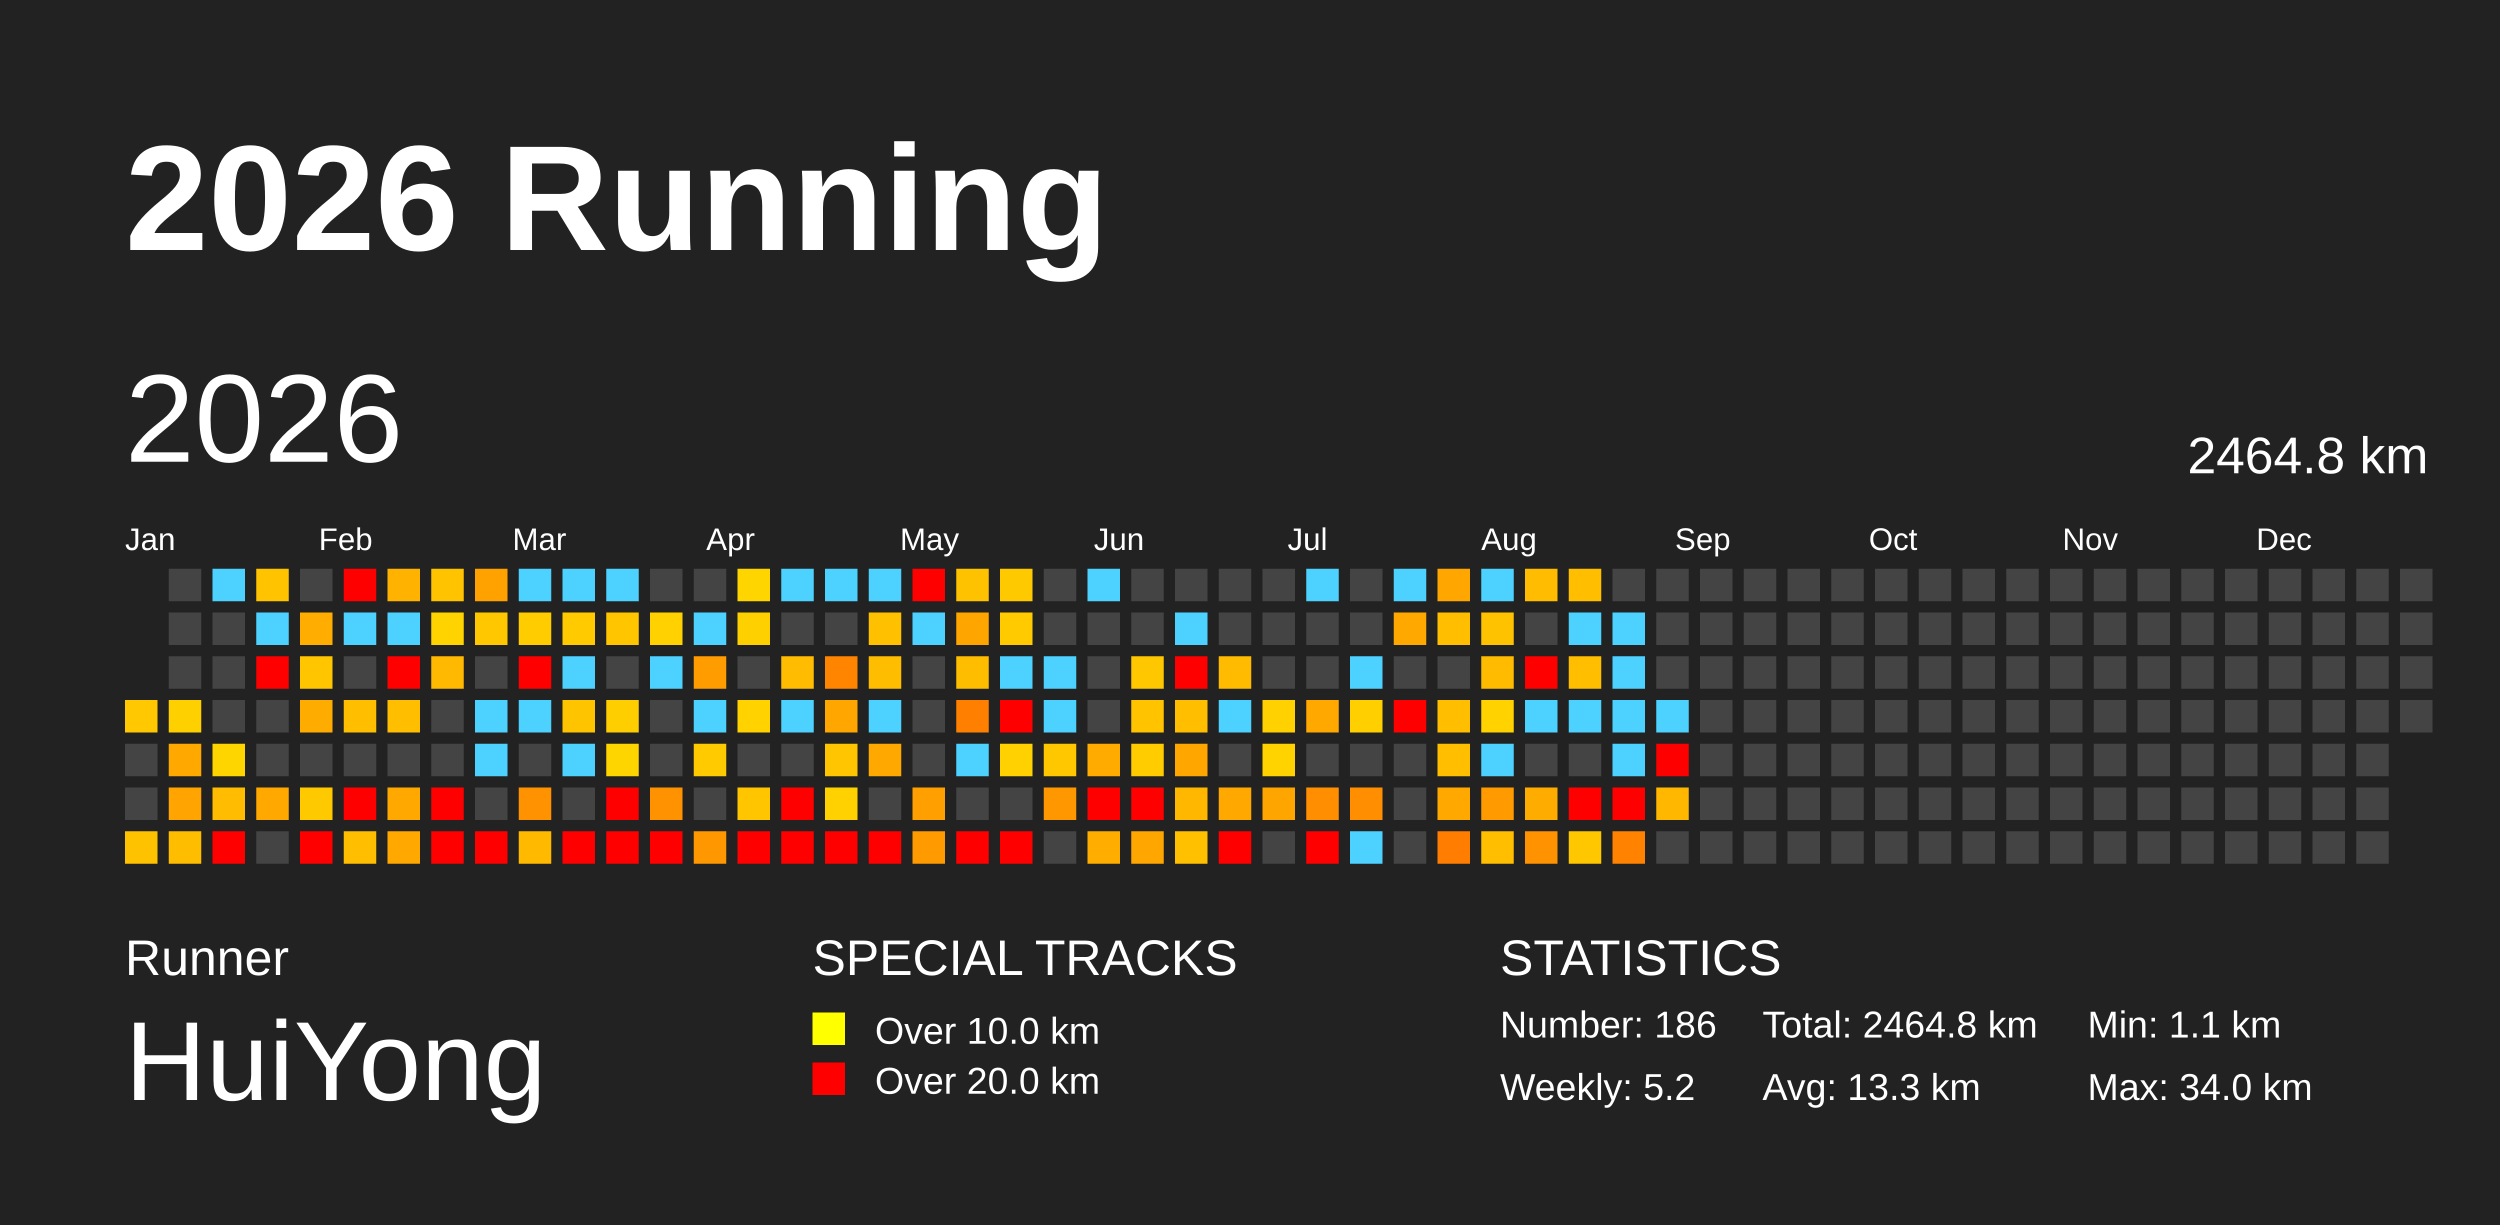
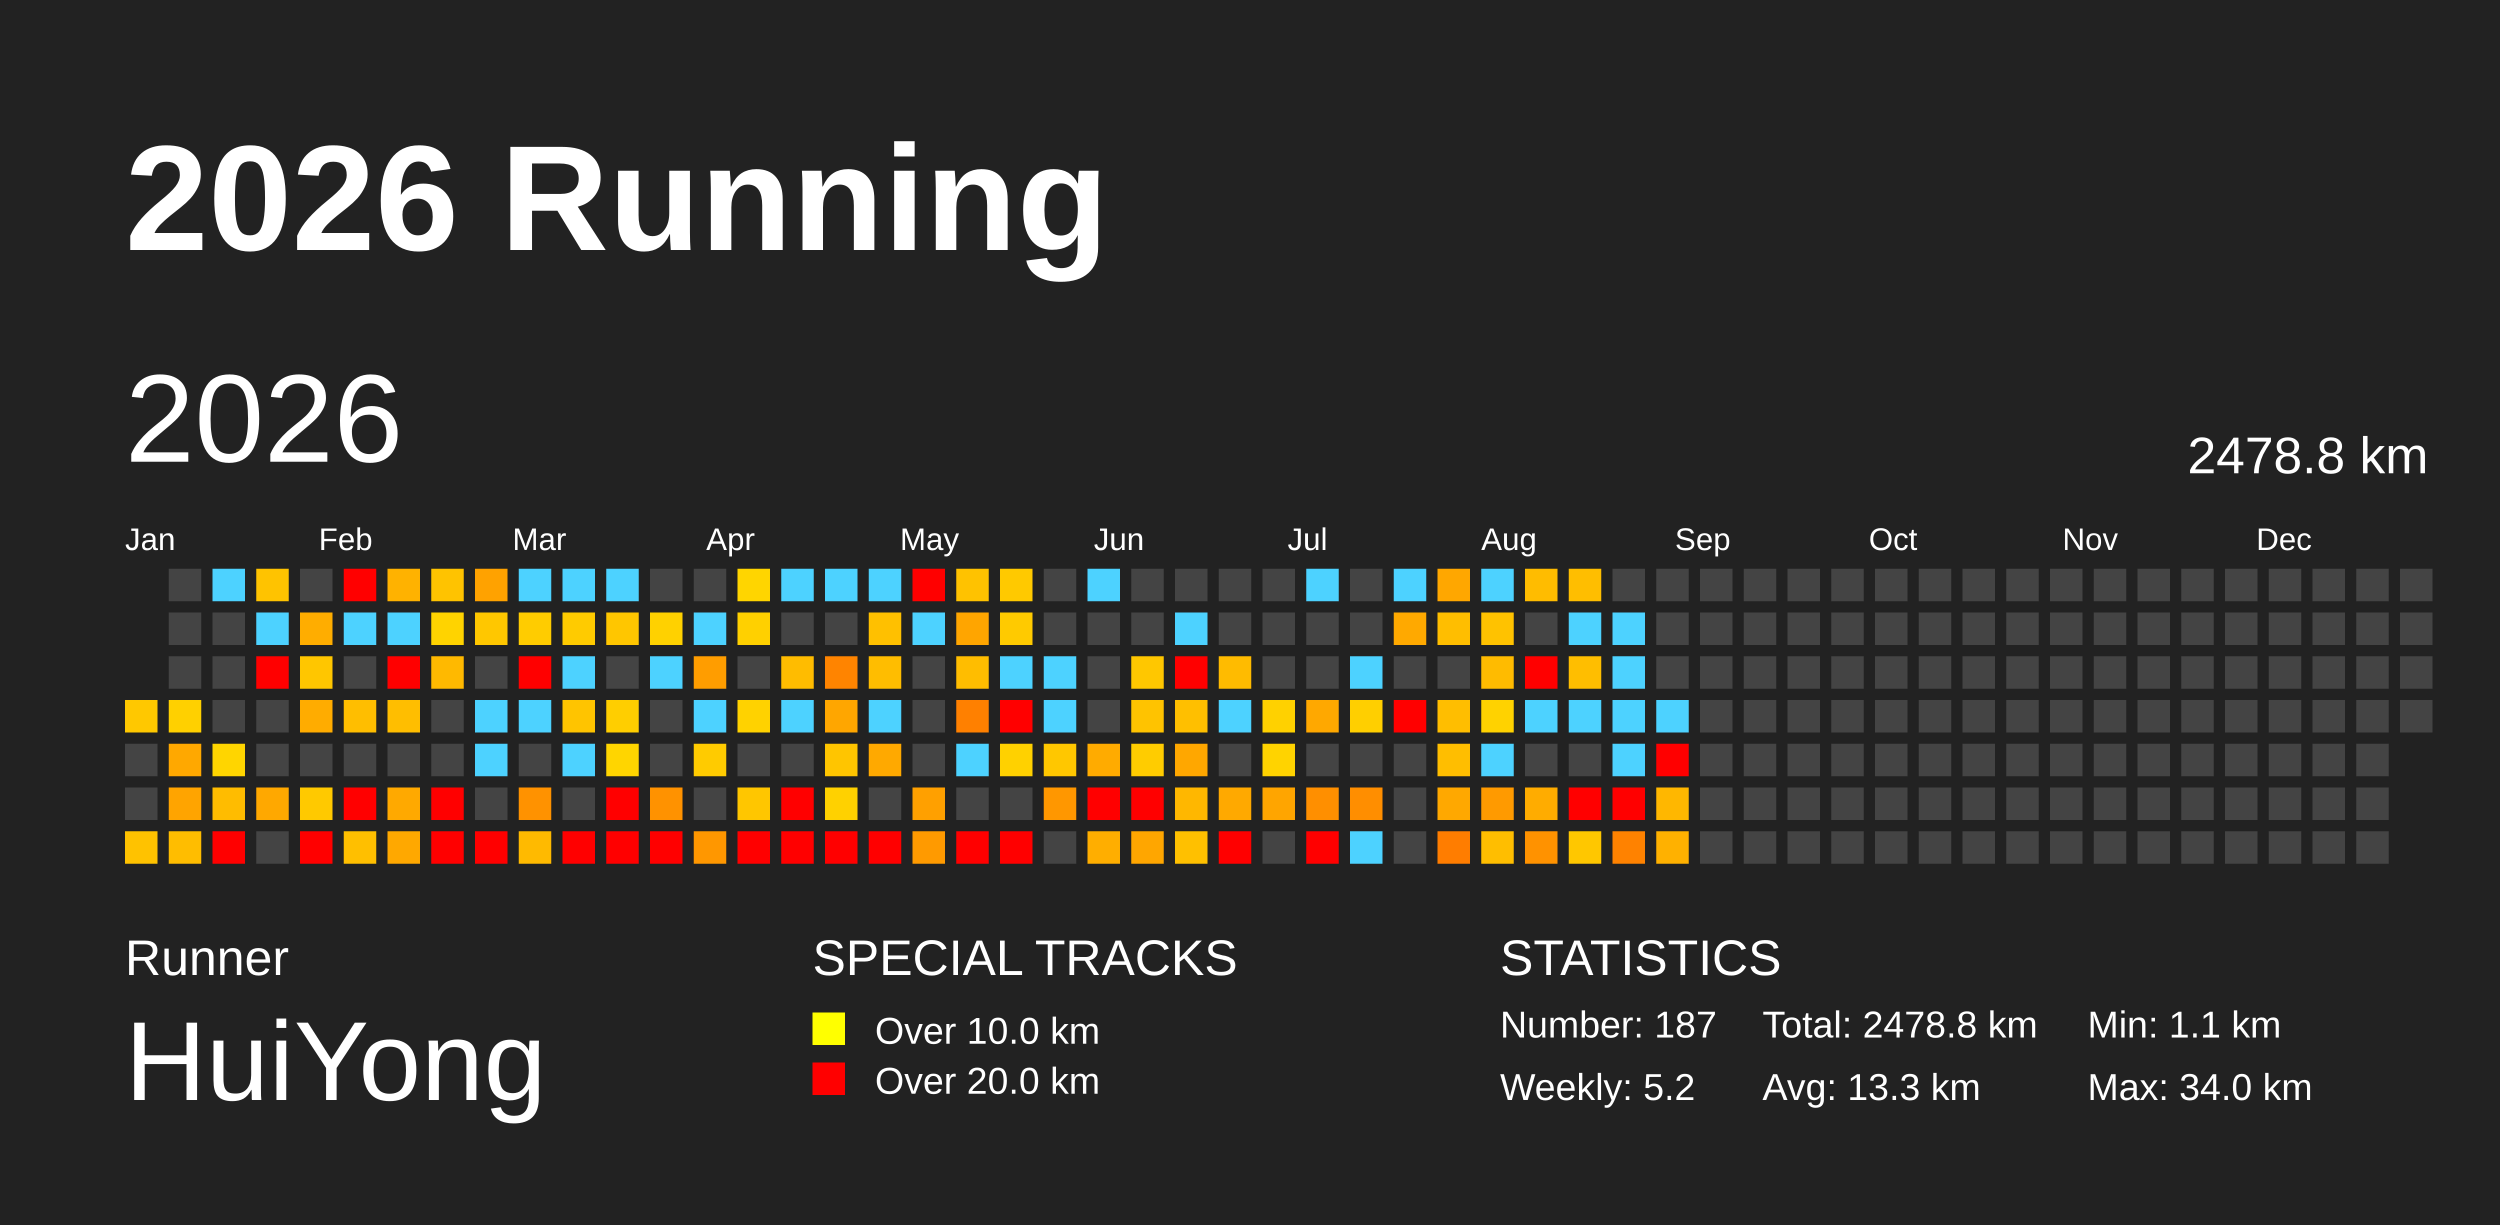
<svg xmlns="http://www.w3.org/2000/svg" baseProfile="full" height="98mm" version="1.1" viewBox="0,0,200,98" width="200mm">
  <defs />
  <rect fill="#222222" height="98" width="200" x="0" y="0" />
  <text fill="#FFFFFF" style="font-size:12px; font-family:Arial; font-weight:bold;" x="10" y="20">2026 Running</text>
  <text fill="#FFFFFF" style="font-size:4px; font-family:Arial" x="10" y="78">Runner</text>
  <text fill="#FFFFFF" style="font-size:9px; font-family:Arial" x="10" y="88">HuiYong</text>
  <text fill="#FFFFFF" style="font-size:4px; font-family:Arial" x="65" y="78">SPECIAL TRACKS</text>
  <rect fill="yellow" height="2.6" width="2.6" x="65" y="81" />
  <text fill="#FFFFFF" style="font-size:3px; font-family:Arial" x="70" y="83.5">Over 10.0 km</text>
  <rect fill="red" height="2.6" width="2.6" x="65" y="85" />
  <text fill="#FFFFFF" style="font-size:3px; font-family:Arial" x="70" y="87.5">Over 20.0 km</text>
  <text fill="#FFFFFF" style="font-size:4px; font-family:Arial" x="120" y="78">STATISTICS</text>
-   <text fill="#FFFFFF" style="font-size:3px; font-family:Arial" x="120" y="83">Number: 186</text>
+   <text fill="#FFFFFF" style="font-size:3px; font-family:Arial" x="120" y="83">Number: 187</text>
  <text fill="#FFFFFF" style="font-size:3px; font-family:Arial" x="120" y="88">Weekly: 5.2</text>
-   <text fill="#FFFFFF" style="font-size:3px; font-family:Arial" x="141" y="83">Total: 2464.8 km</text>
+   <text fill="#FFFFFF" style="font-size:3px; font-family:Arial" x="141" y="83">Total: 2478.8 km</text>
  <text fill="#FFFFFF" style="font-size:3px; font-family:Arial" x="141" y="88">Avg: 13.3 km</text>
  <text fill="#FFFFFF" style="font-size:3px; font-family:Arial" x="167" y="83">Min: 1.1 km</text>
  <text fill="#FFFFFF" style="font-size:3px; font-family:Arial" x="167" y="88">Max: 34.0 km</text>
  <text dominant-baseline="hanging" fill="#FFFFFF" style="font-size:10.0px; font-family:Arial;" x="10" y="30">2026</text>
-   <text dominant-baseline="hanging" fill="#FFFFFF" style="font-size:4.125px; font-family:Arial;" x="175" y="35">2464.8 km</text>
+   <text dominant-baseline="hanging" fill="#FFFFFF" style="font-size:4.125px; font-family:Arial;" x="175" y="35">2478.8 km</text>
  <text fill="#FFFFFF" style="font-size:2.5px; font-family:Arial" x="10.0" y="44">Jan</text>
  <text fill="#FFFFFF" style="font-size:2.5px; font-family:Arial" x="25.5" y="44">Feb</text>
  <text fill="#FFFFFF" style="font-size:2.5px; font-family:Arial" x="41.0" y="44">Mar</text>
  <text fill="#FFFFFF" style="font-size:2.5px; font-family:Arial" x="56.5" y="44">Apr</text>
  <text fill="#FFFFFF" style="font-size:2.5px; font-family:Arial" x="72.0" y="44">May</text>
  <text fill="#FFFFFF" style="font-size:2.5px; font-family:Arial" x="87.5" y="44">Jun</text>
  <text fill="#FFFFFF" style="font-size:2.5px; font-family:Arial" x="103.0" y="44">Jul</text>
  <text fill="#FFFFFF" style="font-size:2.5px; font-family:Arial" x="118.5" y="44">Aug</text>
  <text fill="#FFFFFF" style="font-size:2.5px; font-family:Arial" x="134.0" y="44">Sep</text>
  <text fill="#FFFFFF" style="font-size:2.5px; font-family:Arial" x="149.5" y="44">Oct</text>
  <text fill="#FFFFFF" style="font-size:2.5px; font-family:Arial" x="165.0" y="44">Nov</text>
  <text fill="#FFFFFF" style="font-size:2.5px; font-family:Arial" x="180.5" y="44">Dec</text>
  <rect fill="#ffc800" height="2.6" width="2.6" x="10.0" y="56.0" />
  <rect fill="#444444" height="2.6" width="2.6" x="10.0" y="59.5" />
  <rect fill="#444444" height="2.6" width="2.6" x="10.0" y="63.0" />
  <rect fill="#ffc200" height="2.6" width="2.6" x="10.0" y="66.5" />
  <rect fill="#444444" height="2.6" width="2.6" x="13.5" y="45.5" />
  <rect fill="#444444" height="2.6" width="2.6" x="13.5" y="49.0" />
  <rect fill="#444444" height="2.6" width="2.6" x="13.5" y="52.5" />
  <rect fill="#ffd000" height="2.6" width="2.6" x="13.5" y="56.0" />
  <rect fill="#ffa800" height="2.6" width="2.6" x="13.5" y="59.5" />
  <rect fill="#ffa400" height="2.6" width="2.6" x="13.5" y="63.0" />
  <rect fill="#ffbd00" height="2.6" width="2.6" x="13.5" y="66.5" />
  <rect fill="#4dd2ff" height="2.6" width="2.6" x="17.0" y="45.5" />
  <rect fill="#444444" height="2.6" width="2.6" x="17.0" y="49.0" />
  <rect fill="#444444" height="2.6" width="2.6" x="17.0" y="52.5" />
  <rect fill="#444444" height="2.6" width="2.6" x="17.0" y="56.0" />
  <rect fill="#ffd500" height="2.6" width="2.6" x="17.0" y="59.5" />
  <rect fill="#ffbc00" height="2.6" width="2.6" x="17.0" y="63.0" />
  <rect fill="red" height="2.6" width="2.6" x="17.0" y="66.5" />
  <rect fill="#ffc300" height="2.6" width="2.6" x="20.5" y="45.5" />
  <rect fill="#4dd2ff" height="2.6" width="2.6" x="20.5" y="49.0" />
  <rect fill="red" height="2.6" width="2.6" x="20.5" y="52.5" />
  <rect fill="#444444" height="2.6" width="2.6" x="20.5" y="56.0" />
  <rect fill="#444444" height="2.6" width="2.6" x="20.5" y="59.5" />
  <rect fill="#ffa800" height="2.6" width="2.6" x="20.5" y="63.0" />
  <rect fill="#444444" height="2.6" width="2.6" x="20.5" y="66.5" />
  <rect fill="#444444" height="2.6" width="2.6" x="24.0" y="45.5" />
  <rect fill="#ffad00" height="2.6" width="2.6" x="24.0" y="49.0" />
  <rect fill="#ffc600" height="2.6" width="2.6" x="24.0" y="52.5" />
  <rect fill="#ffac00" height="2.6" width="2.6" x="24.0" y="56.0" />
  <rect fill="#444444" height="2.6" width="2.6" x="24.0" y="59.5" />
  <rect fill="#ffc900" height="2.6" width="2.6" x="24.0" y="63.0" />
  <rect fill="red" height="2.6" width="2.6" x="24.0" y="66.5" />
  <rect fill="red" height="2.6" width="2.6" x="27.5" y="45.5" />
  <rect fill="#4dd2ff" height="2.6" width="2.6" x="27.5" y="49.0" />
  <rect fill="#444444" height="2.6" width="2.6" x="27.5" y="52.5" />
  <rect fill="#ffbe00" height="2.6" width="2.6" x="27.5" y="56.0" />
  <rect fill="#444444" height="2.6" width="2.6" x="27.5" y="59.5" />
  <rect fill="red" height="2.6" width="2.6" x="27.5" y="63.0" />
  <rect fill="#ffbf00" height="2.6" width="2.6" x="27.5" y="66.5" />
  <rect fill="#ffb200" height="2.6" width="2.6" x="31.0" y="45.5" />
  <rect fill="#4dd2ff" height="2.6" width="2.6" x="31.0" y="49.0" />
  <rect fill="red" height="2.6" width="2.6" x="31.0" y="52.5" />
  <rect fill="#ffbe00" height="2.6" width="2.6" x="31.0" y="56.0" />
  <rect fill="#444444" height="2.6" width="2.6" x="31.0" y="59.5" />
  <rect fill="#ffa900" height="2.6" width="2.6" x="31.0" y="63.0" />
  <rect fill="#ffa800" height="2.6" width="2.6" x="31.0" y="66.5" />
  <rect fill="#ffc300" height="2.6" width="2.6" x="34.5" y="45.5" />
  <rect fill="#ffd300" height="2.6" width="2.6" x="34.5" y="49.0" />
  <rect fill="#ffb900" height="2.6" width="2.6" x="34.5" y="52.5" />
  <rect fill="#444444" height="2.6" width="2.6" x="34.5" y="56.0" />
  <rect fill="#444444" height="2.6" width="2.6" x="34.5" y="59.5" />
  <rect fill="red" height="2.6" width="2.6" x="34.5" y="63.0" />
  <rect fill="red" height="2.6" width="2.6" x="34.5" y="66.5" />
  <rect fill="#ffa200" height="2.6" width="2.6" x="38.0" y="45.5" />
  <rect fill="#ffc700" height="2.6" width="2.6" x="38.0" y="49.0" />
  <rect fill="#444444" height="2.6" width="2.6" x="38.0" y="52.5" />
  <rect fill="#4dd2ff" height="2.6" width="2.6" x="38.0" y="56.0" />
  <rect fill="#4dd2ff" height="2.6" width="2.6" x="38.0" y="59.5" />
  <rect fill="#444444" height="2.6" width="2.6" x="38.0" y="63.0" />
  <rect fill="red" height="2.6" width="2.6" x="38.0" y="66.5" />
  <rect fill="#4dd2ff" height="2.6" width="2.6" x="41.5" y="45.5" />
  <rect fill="#ffcc00" height="2.6" width="2.6" x="41.5" y="49.0" />
  <rect fill="red" height="2.6" width="2.6" x="41.5" y="52.5" />
  <rect fill="#4dd2ff" height="2.6" width="2.6" x="41.5" y="56.0" />
  <rect fill="#444444" height="2.6" width="2.6" x="41.5" y="59.5" />
  <rect fill="#ff9200" height="2.6" width="2.6" x="41.5" y="63.0" />
  <rect fill="#ffba00" height="2.6" width="2.6" x="41.5" y="66.5" />
  <rect fill="#4dd2ff" height="2.6" width="2.6" x="45.0" y="45.5" />
  <rect fill="#ffcb00" height="2.6" width="2.6" x="45.0" y="49.0" />
  <rect fill="#4dd2ff" height="2.6" width="2.6" x="45.0" y="52.5" />
  <rect fill="#ffc400" height="2.6" width="2.6" x="45.0" y="56.0" />
  <rect fill="#4dd2ff" height="2.6" width="2.6" x="45.0" y="59.5" />
  <rect fill="#444444" height="2.6" width="2.6" x="45.0" y="63.0" />
  <rect fill="red" height="2.6" width="2.6" x="45.0" y="66.5" />
  <rect fill="#4dd2ff" height="2.6" width="2.6" x="48.5" y="45.5" />
  <rect fill="#ffc600" height="2.6" width="2.6" x="48.5" y="49.0" />
  <rect fill="#444444" height="2.6" width="2.6" x="48.5" y="52.5" />
  <rect fill="#ffce00" height="2.6" width="2.6" x="48.5" y="56.0" />
  <rect fill="#ffd500" height="2.6" width="2.6" x="48.5" y="59.5" />
  <rect fill="red" height="2.6" width="2.6" x="48.5" y="63.0" />
  <rect fill="red" height="2.6" width="2.6" x="48.5" y="66.5" />
  <rect fill="#444444" height="2.6" width="2.6" x="52.0" y="45.5" />
  <rect fill="#ffd100" height="2.6" width="2.6" x="52.0" y="49.0" />
  <rect fill="#4dd2ff" height="2.6" width="2.6" x="52.0" y="52.5" />
  <rect fill="#444444" height="2.6" width="2.6" x="52.0" y="56.0" />
  <rect fill="#444444" height="2.6" width="2.6" x="52.0" y="59.5" />
  <rect fill="#ff9200" height="2.6" width="2.6" x="52.0" y="63.0" />
  <rect fill="red" height="2.6" width="2.6" x="52.0" y="66.5" />
  <rect fill="#444444" height="2.6" width="2.6" x="55.5" y="45.5" />
  <rect fill="#4dd2ff" height="2.6" width="2.6" x="55.5" y="49.0" />
  <rect fill="#ff9d00" height="2.6" width="2.6" x="55.5" y="52.5" />
  <rect fill="#4dd2ff" height="2.6" width="2.6" x="55.5" y="56.0" />
  <rect fill="#ffcb00" height="2.6" width="2.6" x="55.5" y="59.5" />
  <rect fill="#444444" height="2.6" width="2.6" x="55.5" y="63.0" />
  <rect fill="#ff9700" height="2.6" width="2.6" x="55.5" y="66.5" />
  <rect fill="#ffd500" height="2.6" width="2.6" x="59.0" y="45.5" />
  <rect fill="#ffd000" height="2.6" width="2.6" x="59.0" y="49.0" />
  <rect fill="#444444" height="2.6" width="2.6" x="59.0" y="52.5" />
  <rect fill="#ffd200" height="2.6" width="2.6" x="59.0" y="56.0" />
  <rect fill="#444444" height="2.6" width="2.6" x="59.0" y="59.5" />
  <rect fill="#ffc600" height="2.6" width="2.6" x="59.0" y="63.0" />
  <rect fill="red" height="2.6" width="2.6" x="59.0" y="66.5" />
  <rect fill="#4dd2ff" height="2.6" width="2.6" x="62.5" y="45.5" />
  <rect fill="#444444" height="2.6" width="2.6" x="62.5" y="49.0" />
  <rect fill="#ffbc00" height="2.6" width="2.6" x="62.5" y="52.5" />
  <rect fill="#4dd2ff" height="2.6" width="2.6" x="62.5" y="56.0" />
  <rect fill="#444444" height="2.6" width="2.6" x="62.5" y="59.5" />
  <rect fill="red" height="2.6" width="2.6" x="62.5" y="63.0" />
  <rect fill="red" height="2.6" width="2.6" x="62.5" y="66.5" />
  <rect fill="#4dd2ff" height="2.6" width="2.6" x="66.0" y="45.5" />
  <rect fill="#444444" height="2.6" width="2.6" x="66.0" y="49.0" />
  <rect fill="#ff8400" height="2.6" width="2.6" x="66.0" y="52.5" />
  <rect fill="#ffa600" height="2.6" width="2.6" x="66.0" y="56.0" />
  <rect fill="#ffc500" height="2.6" width="2.6" x="66.0" y="59.5" />
  <rect fill="#ffd100" height="2.6" width="2.6" x="66.0" y="63.0" />
  <rect fill="red" height="2.6" width="2.6" x="66.0" y="66.5" />
  <rect fill="#4dd2ff" height="2.6" width="2.6" x="69.5" y="45.5" />
  <rect fill="#ffc000" height="2.6" width="2.6" x="69.5" y="49.0" />
  <rect fill="#ffbd00" height="2.6" width="2.6" x="69.5" y="52.5" />
  <rect fill="#4dd2ff" height="2.6" width="2.6" x="69.5" y="56.0" />
  <rect fill="#ffa900" height="2.6" width="2.6" x="69.5" y="59.5" />
  <rect fill="#444444" height="2.6" width="2.6" x="69.5" y="63.0" />
  <rect fill="red" height="2.6" width="2.6" x="69.5" y="66.5" />
  <rect fill="red" height="2.6" width="2.6" x="73.0" y="45.5" />
  <rect fill="#4dd2ff" height="2.6" width="2.6" x="73.0" y="49.0" />
  <rect fill="#444444" height="2.6" width="2.6" x="73.0" y="52.5" />
  <rect fill="#444444" height="2.6" width="2.6" x="73.0" y="56.0" />
  <rect fill="#444444" height="2.6" width="2.6" x="73.0" y="59.5" />
  <rect fill="#ffa000" height="2.6" width="2.6" x="73.0" y="63.0" />
  <rect fill="#ff9a00" height="2.6" width="2.6" x="73.0" y="66.5" />
  <rect fill="#ffc200" height="2.6" width="2.6" x="76.5" y="45.5" />
  <rect fill="#ffa500" height="2.6" width="2.6" x="76.5" y="49.0" />
  <rect fill="#ffbd00" height="2.6" width="2.6" x="76.5" y="52.5" />
  <rect fill="#ff8000" height="2.6" width="2.6" x="76.5" y="56.0" />
  <rect fill="#4dd2ff" height="2.6" width="2.6" x="76.5" y="59.5" />
  <rect fill="#444444" height="2.6" width="2.6" x="76.5" y="63.0" />
  <rect fill="red" height="2.6" width="2.6" x="76.5" y="66.5" />
  <rect fill="#ffc900" height="2.6" width="2.6" x="80.0" y="45.5" />
  <rect fill="#ffca00" height="2.6" width="2.6" x="80.0" y="49.0" />
  <rect fill="#4dd2ff" height="2.6" width="2.6" x="80.0" y="52.5" />
  <rect fill="red" height="2.6" width="2.6" x="80.0" y="56.0" />
  <rect fill="#ffd100" height="2.6" width="2.6" x="80.0" y="59.5" />
  <rect fill="#444444" height="2.6" width="2.6" x="80.0" y="63.0" />
  <rect fill="red" height="2.6" width="2.6" x="80.0" y="66.5" />
  <rect fill="#444444" height="2.6" width="2.6" x="83.5" y="45.5" />
  <rect fill="#444444" height="2.6" width="2.6" x="83.5" y="49.0" />
  <rect fill="#4dd2ff" height="2.6" width="2.6" x="83.5" y="52.5" />
  <rect fill="#4dd2ff" height="2.6" width="2.6" x="83.5" y="56.0" />
  <rect fill="#ffc700" height="2.6" width="2.6" x="83.5" y="59.5" />
  <rect fill="#ff9700" height="2.6" width="2.6" x="83.5" y="63.0" />
  <rect fill="#444444" height="2.6" width="2.6" x="83.5" y="66.5" />
  <rect fill="#4dd2ff" height="2.6" width="2.6" x="87.0" y="45.5" />
  <rect fill="#444444" height="2.6" width="2.6" x="87.0" y="49.0" />
  <rect fill="#444444" height="2.6" width="2.6" x="87.0" y="52.5" />
  <rect fill="#444444" height="2.6" width="2.6" x="87.0" y="56.0" />
  <rect fill="#ffab00" height="2.6" width="2.6" x="87.0" y="59.5" />
  <rect fill="red" height="2.6" width="2.6" x="87.0" y="63.0" />
  <rect fill="#ffae00" height="2.6" width="2.6" x="87.0" y="66.5" />
  <rect fill="#444444" height="2.6" width="2.6" x="90.5" y="45.5" />
  <rect fill="#444444" height="2.6" width="2.6" x="90.5" y="49.0" />
  <rect fill="#ffc700" height="2.6" width="2.6" x="90.5" y="52.5" />
  <rect fill="#ffc300" height="2.6" width="2.6" x="90.5" y="56.0" />
  <rect fill="#ffcc00" height="2.6" width="2.6" x="90.5" y="59.5" />
  <rect fill="red" height="2.6" width="2.6" x="90.5" y="63.0" />
  <rect fill="#ffa600" height="2.6" width="2.6" x="90.5" y="66.5" />
  <rect fill="#444444" height="2.6" width="2.6" x="94.0" y="45.5" />
  <rect fill="#4dd2ff" height="2.6" width="2.6" x="94.0" y="49.0" />
  <rect fill="red" height="2.6" width="2.6" x="94.0" y="52.5" />
  <rect fill="#ffbf00" height="2.6" width="2.6" x="94.0" y="56.0" />
  <rect fill="#ffa700" height="2.6" width="2.6" x="94.0" y="59.5" />
  <rect fill="#ffb700" height="2.6" width="2.6" x="94.0" y="63.0" />
  <rect fill="#ffc000" height="2.6" width="2.6" x="94.0" y="66.5" />
  <rect fill="#444444" height="2.6" width="2.6" x="97.5" y="45.5" />
  <rect fill="#444444" height="2.6" width="2.6" x="97.5" y="49.0" />
  <rect fill="#ffbb00" height="2.6" width="2.6" x="97.5" y="52.5" />
  <rect fill="#4dd2ff" height="2.6" width="2.6" x="97.5" y="56.0" />
  <rect fill="#444444" height="2.6" width="2.6" x="97.5" y="59.5" />
  <rect fill="#ffa900" height="2.6" width="2.6" x="97.5" y="63.0" />
  <rect fill="red" height="2.6" width="2.6" x="97.5" y="66.5" />
  <rect fill="#444444" height="2.6" width="2.6" x="101.0" y="45.5" />
  <rect fill="#444444" height="2.6" width="2.6" x="101.0" y="49.0" />
  <rect fill="#444444" height="2.6" width="2.6" x="101.0" y="52.5" />
  <rect fill="#ffd100" height="2.6" width="2.6" x="101.0" y="56.0" />
  <rect fill="#ffd300" height="2.6" width="2.6" x="101.0" y="59.5" />
  <rect fill="#ffa500" height="2.6" width="2.6" x="101.0" y="63.0" />
  <rect fill="#444444" height="2.6" width="2.6" x="101.0" y="66.5" />
  <rect fill="#4dd2ff" height="2.6" width="2.6" x="104.5" y="45.5" />
  <rect fill="#444444" height="2.6" width="2.6" x="104.5" y="49.0" />
  <rect fill="#444444" height="2.6" width="2.6" x="104.5" y="52.5" />
  <rect fill="#ffa800" height="2.6" width="2.6" x="104.5" y="56.0" />
  <rect fill="#444444" height="2.6" width="2.6" x="104.5" y="59.5" />
  <rect fill="#ff8f00" height="2.6" width="2.6" x="104.5" y="63.0" />
  <rect fill="red" height="2.6" width="2.6" x="104.5" y="66.5" />
  <rect fill="#444444" height="2.6" width="2.6" x="108.0" y="45.5" />
  <rect fill="#444444" height="2.6" width="2.6" x="108.0" y="49.0" />
  <rect fill="#4dd2ff" height="2.6" width="2.6" x="108.0" y="52.5" />
  <rect fill="#ffcf00" height="2.6" width="2.6" x="108.0" y="56.0" />
  <rect fill="#444444" height="2.6" width="2.6" x="108.0" y="59.5" />
  <rect fill="#ff8e00" height="2.6" width="2.6" x="108.0" y="63.0" />
  <rect fill="#4dd2ff" height="2.6" width="2.6" x="108.0" y="66.5" />
  <rect fill="#4dd2ff" height="2.6" width="2.6" x="111.5" y="45.5" />
  <rect fill="#ffa900" height="2.6" width="2.6" x="111.5" y="49.0" />
  <rect fill="#444444" height="2.6" width="2.6" x="111.5" y="52.5" />
  <rect fill="red" height="2.6" width="2.6" x="111.5" y="56.0" />
  <rect fill="#444444" height="2.6" width="2.6" x="111.5" y="59.5" />
  <rect fill="#444444" height="2.6" width="2.6" x="111.5" y="63.0" />
  <rect fill="#444444" height="2.6" width="2.6" x="111.5" y="66.5" />
  <rect fill="#ffa700" height="2.6" width="2.6" x="115.0" y="45.5" />
  <rect fill="#ffbe00" height="2.6" width="2.6" x="115.0" y="49.0" />
  <rect fill="#444444" height="2.6" width="2.6" x="115.0" y="52.5" />
  <rect fill="#ffbe00" height="2.6" width="2.6" x="115.0" y="56.0" />
  <rect fill="#ffbe00" height="2.6" width="2.6" x="115.0" y="59.5" />
  <rect fill="#ffa800" height="2.6" width="2.6" x="115.0" y="63.0" />
  <rect fill="#ff7d00" height="2.6" width="2.6" x="115.0" y="66.5" />
  <rect fill="#4dd2ff" height="2.6" width="2.6" x="118.5" y="45.5" />
  <rect fill="#ffc200" height="2.6" width="2.6" x="118.5" y="49.0" />
  <rect fill="#ffbb00" height="2.6" width="2.6" x="118.5" y="52.5" />
  <rect fill="#ffd200" height="2.6" width="2.6" x="118.5" y="56.0" />
  <rect fill="#4dd2ff" height="2.6" width="2.6" x="118.5" y="59.5" />
  <rect fill="#ff9a00" height="2.6" width="2.6" x="118.5" y="63.0" />
  <rect fill="#ffbe00" height="2.6" width="2.6" x="118.5" y="66.5" />
  <rect fill="#ffbc00" height="2.6" width="2.6" x="122.0" y="45.5" />
  <rect fill="#444444" height="2.6" width="2.6" x="122.0" y="49.0" />
  <rect fill="red" height="2.6" width="2.6" x="122.0" y="52.5" />
  <rect fill="#4dd2ff" height="2.6" width="2.6" x="122.0" y="56.0" />
  <rect fill="#444444" height="2.6" width="2.6" x="122.0" y="59.5" />
  <rect fill="#ffac00" height="2.6" width="2.6" x="122.0" y="63.0" />
  <rect fill="#ff9200" height="2.6" width="2.6" x="122.0" y="66.5" />
  <rect fill="#ffbe00" height="2.6" width="2.6" x="125.5" y="45.5" />
  <rect fill="#4dd2ff" height="2.6" width="2.6" x="125.5" y="49.0" />
  <rect fill="#ffbe00" height="2.6" width="2.6" x="125.5" y="52.5" />
  <rect fill="#4dd2ff" height="2.6" width="2.6" x="125.5" y="56.0" />
  <rect fill="#444444" height="2.6" width="2.6" x="125.5" y="59.5" />
  <rect fill="red" height="2.6" width="2.6" x="125.5" y="63.0" />
  <rect fill="#ffc700" height="2.6" width="2.6" x="125.5" y="66.5" />
  <rect fill="#444444" height="2.6" width="2.6" x="129.0" y="45.5" />
  <rect fill="#4dd2ff" height="2.6" width="2.6" x="129.0" y="49.0" />
  <rect fill="#4dd2ff" height="2.6" width="2.6" x="129.0" y="52.5" />
  <rect fill="#4dd2ff" height="2.6" width="2.6" x="129.0" y="56.0" />
  <rect fill="#4dd2ff" height="2.6" width="2.6" x="129.0" y="59.5" />
  <rect fill="red" height="2.6" width="2.6" x="129.0" y="63.0" />
  <rect fill="#ff8200" height="2.6" width="2.6" x="129.0" y="66.5" />
  <rect fill="#444444" height="2.6" width="2.6" x="132.5" y="45.5" />
  <rect fill="#444444" height="2.6" width="2.6" x="132.5" y="49.0" />
  <rect fill="#444444" height="2.6" width="2.6" x="132.5" y="52.5" />
  <rect fill="#4dd2ff" height="2.6" width="2.6" x="132.5" y="56.0" />
  <rect fill="red" height="2.6" width="2.6" x="132.5" y="59.5" />
  <rect fill="#ffb700" height="2.6" width="2.6" x="132.5" y="63.0" />
-   <rect fill="#444444" height="2.6" width="2.6" x="132.5" y="66.5" />
+   <rect fill="#ffb100" height="2.6" width="2.6" x="132.5" y="66.5" />
  <rect fill="#444444" height="2.6" width="2.6" x="136.0" y="45.5" />
  <rect fill="#444444" height="2.6" width="2.6" x="136.0" y="49.0" />
  <rect fill="#444444" height="2.6" width="2.6" x="136.0" y="52.5" />
  <rect fill="#444444" height="2.6" width="2.6" x="136.0" y="56.0" />
  <rect fill="#444444" height="2.6" width="2.6" x="136.0" y="59.5" />
  <rect fill="#444444" height="2.6" width="2.6" x="136.0" y="63.0" />
  <rect fill="#444444" height="2.6" width="2.6" x="136.0" y="66.5" />
  <rect fill="#444444" height="2.6" width="2.6" x="139.5" y="45.5" />
  <rect fill="#444444" height="2.6" width="2.6" x="139.5" y="49.0" />
  <rect fill="#444444" height="2.6" width="2.6" x="139.5" y="52.5" />
  <rect fill="#444444" height="2.6" width="2.6" x="139.5" y="56.0" />
  <rect fill="#444444" height="2.6" width="2.6" x="139.5" y="59.5" />
  <rect fill="#444444" height="2.6" width="2.6" x="139.5" y="63.0" />
  <rect fill="#444444" height="2.6" width="2.6" x="139.5" y="66.5" />
  <rect fill="#444444" height="2.6" width="2.6" x="143.0" y="45.5" />
  <rect fill="#444444" height="2.6" width="2.6" x="143.0" y="49.0" />
  <rect fill="#444444" height="2.6" width="2.6" x="143.0" y="52.5" />
  <rect fill="#444444" height="2.6" width="2.6" x="143.0" y="56.0" />
  <rect fill="#444444" height="2.6" width="2.6" x="143.0" y="59.5" />
  <rect fill="#444444" height="2.6" width="2.6" x="143.0" y="63.0" />
  <rect fill="#444444" height="2.6" width="2.6" x="143.0" y="66.5" />
  <rect fill="#444444" height="2.6" width="2.6" x="146.5" y="45.5" />
  <rect fill="#444444" height="2.6" width="2.6" x="146.5" y="49.0" />
  <rect fill="#444444" height="2.6" width="2.6" x="146.5" y="52.5" />
  <rect fill="#444444" height="2.6" width="2.6" x="146.5" y="56.0" />
  <rect fill="#444444" height="2.6" width="2.6" x="146.5" y="59.5" />
  <rect fill="#444444" height="2.6" width="2.6" x="146.5" y="63.0" />
  <rect fill="#444444" height="2.6" width="2.6" x="146.5" y="66.5" />
  <rect fill="#444444" height="2.6" width="2.6" x="150.0" y="45.5" />
  <rect fill="#444444" height="2.6" width="2.6" x="150.0" y="49.0" />
  <rect fill="#444444" height="2.6" width="2.6" x="150.0" y="52.5" />
  <rect fill="#444444" height="2.6" width="2.6" x="150.0" y="56.0" />
  <rect fill="#444444" height="2.6" width="2.6" x="150.0" y="59.5" />
  <rect fill="#444444" height="2.6" width="2.6" x="150.0" y="63.0" />
  <rect fill="#444444" height="2.6" width="2.6" x="150.0" y="66.5" />
  <rect fill="#444444" height="2.6" width="2.6" x="153.5" y="45.5" />
  <rect fill="#444444" height="2.6" width="2.6" x="153.5" y="49.0" />
  <rect fill="#444444" height="2.6" width="2.6" x="153.5" y="52.5" />
  <rect fill="#444444" height="2.6" width="2.6" x="153.5" y="56.0" />
  <rect fill="#444444" height="2.6" width="2.6" x="153.5" y="59.5" />
  <rect fill="#444444" height="2.6" width="2.6" x="153.5" y="63.0" />
  <rect fill="#444444" height="2.6" width="2.6" x="153.5" y="66.5" />
  <rect fill="#444444" height="2.6" width="2.6" x="157.0" y="45.5" />
  <rect fill="#444444" height="2.6" width="2.6" x="157.0" y="49.0" />
  <rect fill="#444444" height="2.6" width="2.6" x="157.0" y="52.5" />
  <rect fill="#444444" height="2.6" width="2.6" x="157.0" y="56.0" />
  <rect fill="#444444" height="2.6" width="2.6" x="157.0" y="59.5" />
  <rect fill="#444444" height="2.6" width="2.6" x="157.0" y="63.0" />
  <rect fill="#444444" height="2.6" width="2.6" x="157.0" y="66.5" />
  <rect fill="#444444" height="2.6" width="2.6" x="160.5" y="45.5" />
  <rect fill="#444444" height="2.6" width="2.6" x="160.5" y="49.0" />
  <rect fill="#444444" height="2.6" width="2.6" x="160.5" y="52.5" />
  <rect fill="#444444" height="2.6" width="2.6" x="160.5" y="56.0" />
  <rect fill="#444444" height="2.6" width="2.6" x="160.5" y="59.5" />
  <rect fill="#444444" height="2.6" width="2.6" x="160.5" y="63.0" />
  <rect fill="#444444" height="2.6" width="2.6" x="160.5" y="66.5" />
  <rect fill="#444444" height="2.6" width="2.6" x="164.0" y="45.5" />
  <rect fill="#444444" height="2.6" width="2.6" x="164.0" y="49.0" />
  <rect fill="#444444" height="2.6" width="2.6" x="164.0" y="52.5" />
  <rect fill="#444444" height="2.6" width="2.6" x="164.0" y="56.0" />
  <rect fill="#444444" height="2.6" width="2.6" x="164.0" y="59.5" />
  <rect fill="#444444" height="2.6" width="2.6" x="164.0" y="63.0" />
  <rect fill="#444444" height="2.6" width="2.6" x="164.0" y="66.5" />
  <rect fill="#444444" height="2.6" width="2.6" x="167.5" y="45.5" />
  <rect fill="#444444" height="2.6" width="2.6" x="167.5" y="49.0" />
  <rect fill="#444444" height="2.6" width="2.6" x="167.5" y="52.5" />
  <rect fill="#444444" height="2.6" width="2.6" x="167.5" y="56.0" />
  <rect fill="#444444" height="2.6" width="2.6" x="167.5" y="59.5" />
  <rect fill="#444444" height="2.6" width="2.6" x="167.5" y="63.0" />
  <rect fill="#444444" height="2.6" width="2.6" x="167.5" y="66.5" />
  <rect fill="#444444" height="2.6" width="2.6" x="171.0" y="45.5" />
  <rect fill="#444444" height="2.6" width="2.6" x="171.0" y="49.0" />
  <rect fill="#444444" height="2.6" width="2.6" x="171.0" y="52.5" />
  <rect fill="#444444" height="2.6" width="2.6" x="171.0" y="56.0" />
  <rect fill="#444444" height="2.6" width="2.6" x="171.0" y="59.5" />
  <rect fill="#444444" height="2.6" width="2.6" x="171.0" y="63.0" />
  <rect fill="#444444" height="2.6" width="2.6" x="171.0" y="66.5" />
  <rect fill="#444444" height="2.6" width="2.6" x="174.5" y="45.5" />
  <rect fill="#444444" height="2.6" width="2.6" x="174.5" y="49.0" />
  <rect fill="#444444" height="2.6" width="2.6" x="174.5" y="52.5" />
  <rect fill="#444444" height="2.6" width="2.6" x="174.5" y="56.0" />
  <rect fill="#444444" height="2.6" width="2.6" x="174.5" y="59.5" />
  <rect fill="#444444" height="2.6" width="2.6" x="174.5" y="63.0" />
  <rect fill="#444444" height="2.6" width="2.6" x="174.5" y="66.5" />
  <rect fill="#444444" height="2.6" width="2.6" x="178.0" y="45.5" />
  <rect fill="#444444" height="2.6" width="2.6" x="178.0" y="49.0" />
  <rect fill="#444444" height="2.6" width="2.6" x="178.0" y="52.5" />
  <rect fill="#444444" height="2.6" width="2.6" x="178.0" y="56.0" />
  <rect fill="#444444" height="2.6" width="2.6" x="178.0" y="59.5" />
  <rect fill="#444444" height="2.6" width="2.6" x="178.0" y="63.0" />
  <rect fill="#444444" height="2.6" width="2.6" x="178.0" y="66.5" />
  <rect fill="#444444" height="2.6" width="2.6" x="181.5" y="45.5" />
  <rect fill="#444444" height="2.6" width="2.6" x="181.5" y="49.0" />
  <rect fill="#444444" height="2.6" width="2.6" x="181.5" y="52.5" />
  <rect fill="#444444" height="2.6" width="2.6" x="181.5" y="56.0" />
  <rect fill="#444444" height="2.6" width="2.6" x="181.5" y="59.5" />
  <rect fill="#444444" height="2.6" width="2.6" x="181.5" y="63.0" />
  <rect fill="#444444" height="2.6" width="2.6" x="181.5" y="66.5" />
  <rect fill="#444444" height="2.6" width="2.6" x="185.0" y="45.5" />
  <rect fill="#444444" height="2.6" width="2.6" x="185.0" y="49.0" />
  <rect fill="#444444" height="2.6" width="2.6" x="185.0" y="52.5" />
  <rect fill="#444444" height="2.6" width="2.6" x="185.0" y="56.0" />
  <rect fill="#444444" height="2.6" width="2.6" x="185.0" y="59.5" />
  <rect fill="#444444" height="2.6" width="2.6" x="185.0" y="63.0" />
  <rect fill="#444444" height="2.6" width="2.6" x="185.0" y="66.5" />
  <rect fill="#444444" height="2.6" width="2.6" x="188.5" y="45.5" />
  <rect fill="#444444" height="2.6" width="2.6" x="188.5" y="49.0" />
  <rect fill="#444444" height="2.6" width="2.6" x="188.5" y="52.5" />
  <rect fill="#444444" height="2.6" width="2.6" x="188.5" y="56.0" />
  <rect fill="#444444" height="2.6" width="2.6" x="188.5" y="59.5" />
  <rect fill="#444444" height="2.6" width="2.6" x="188.5" y="63.0" />
  <rect fill="#444444" height="2.6" width="2.6" x="188.5" y="66.5" />
  <rect fill="#444444" height="2.6" width="2.6" x="192.0" y="45.5" />
  <rect fill="#444444" height="2.6" width="2.6" x="192.0" y="49.0" />
  <rect fill="#444444" height="2.6" width="2.6" x="192.0" y="52.5" />
  <rect fill="#444444" height="2.6" width="2.6" x="192.0" y="56.0" />
</svg>
